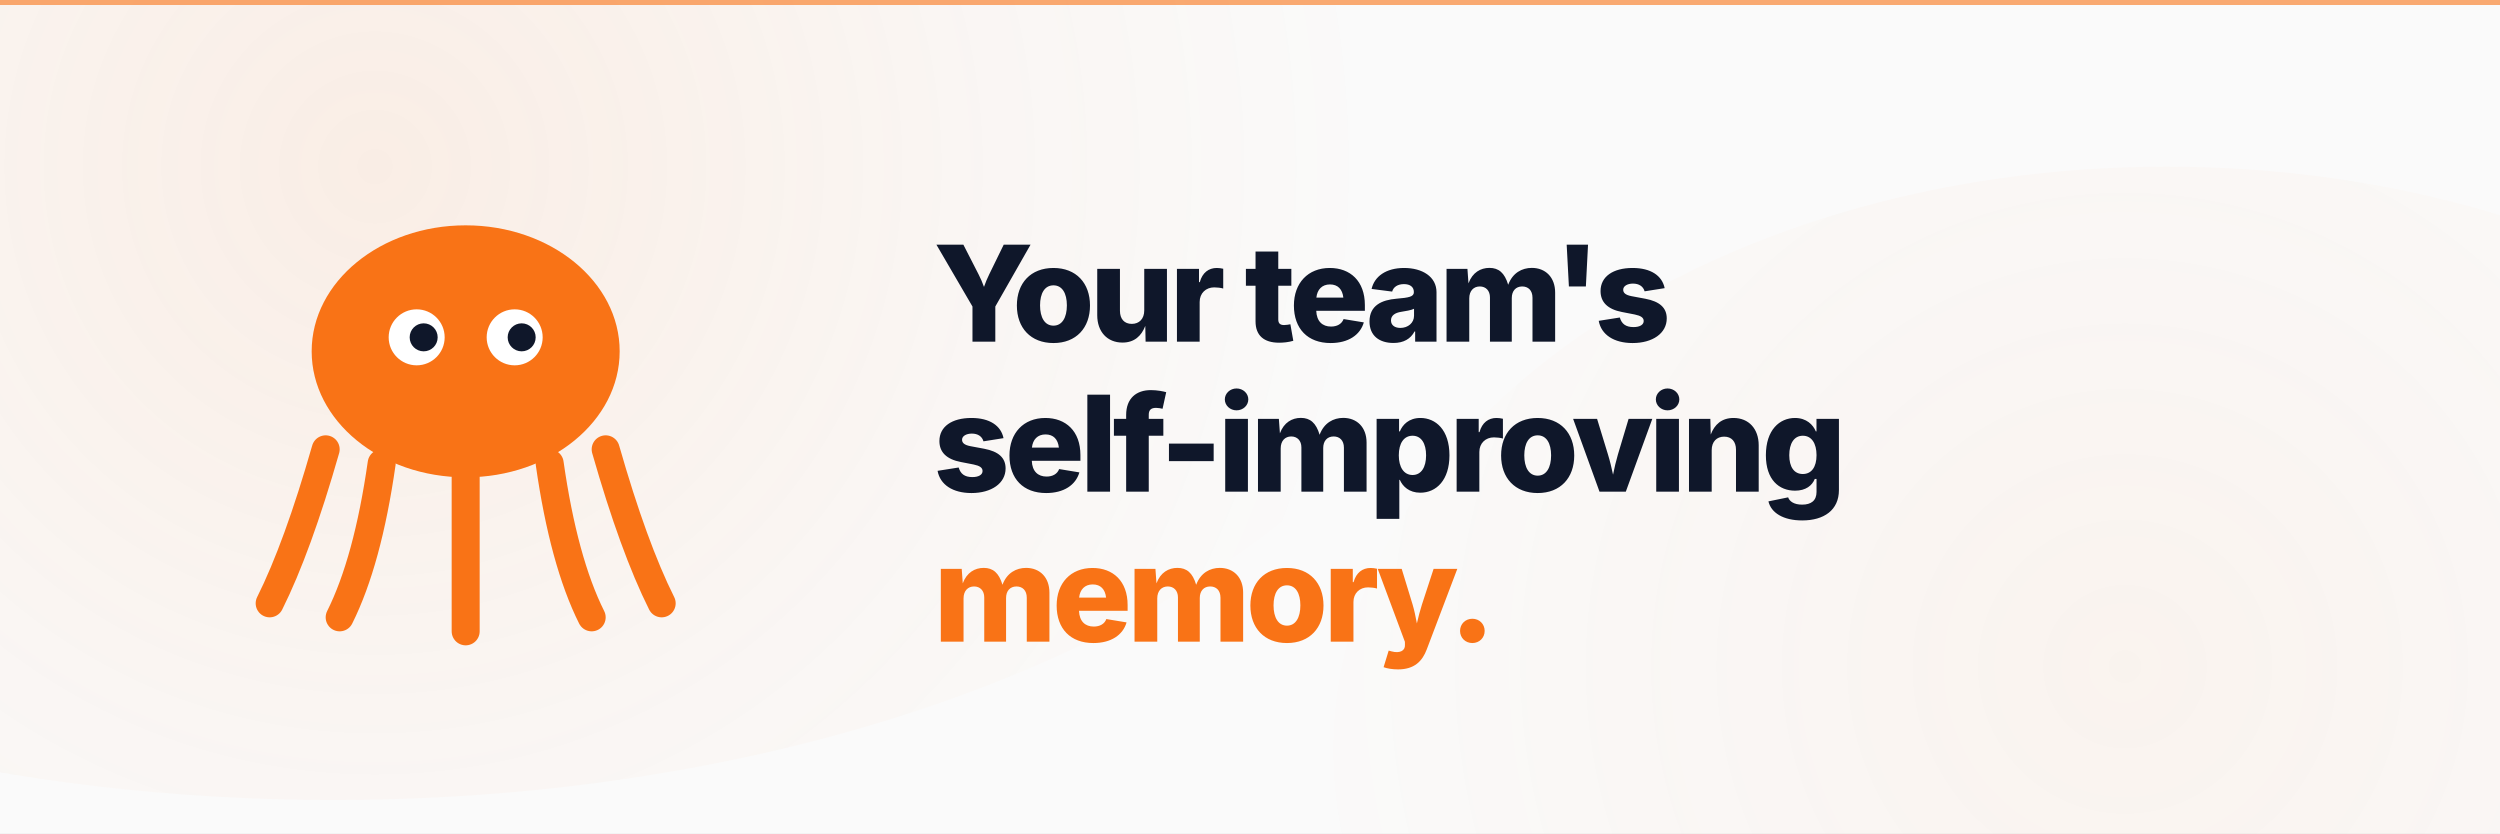
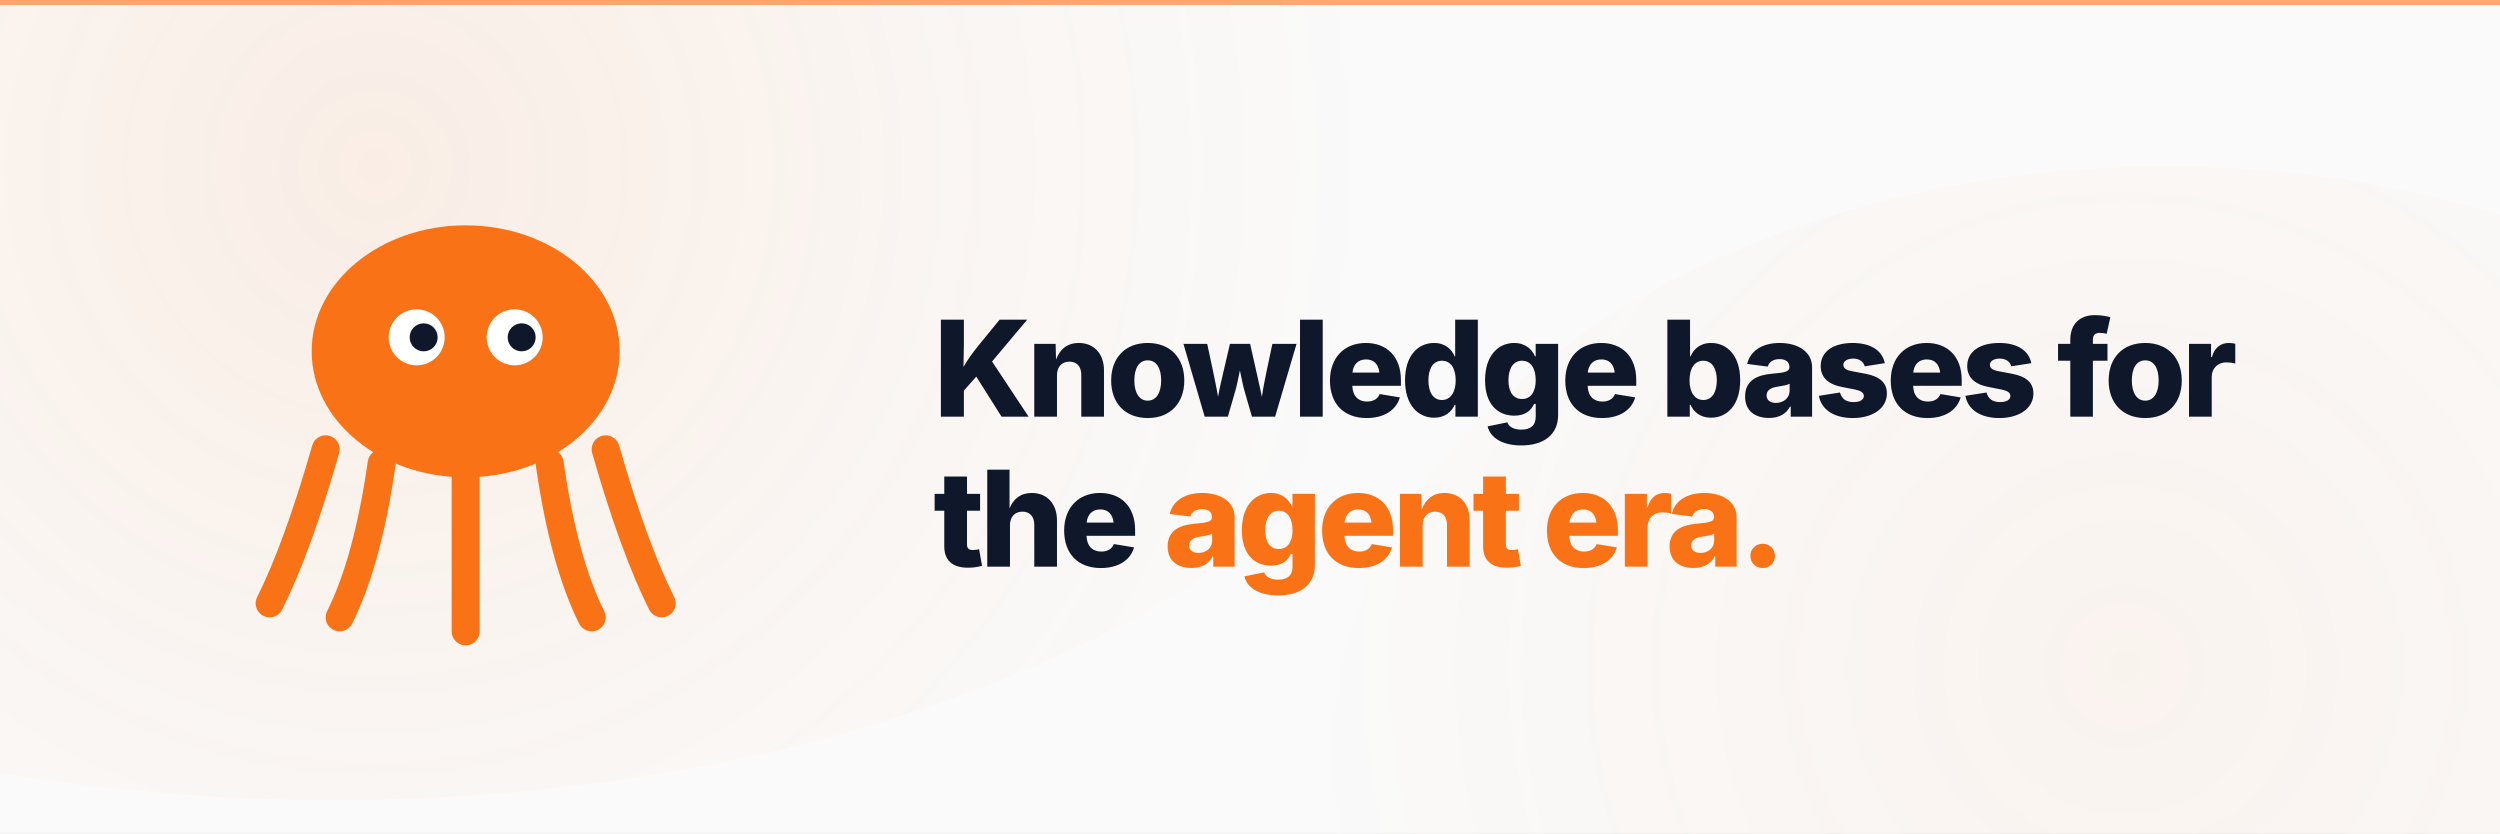
<svg xmlns="http://www.w3.org/2000/svg" viewBox="0 0 1500 500" width="1500" height="500">
  <defs>
    <radialGradient id="warm-glow" gradientUnits="userSpaceOnUse" cx="225" cy="100" r="600">
      <stop offset="0%" stop-color="#F97316" stop-opacity="0.09" />
      <stop offset="60%" stop-color="#F97316" stop-opacity="0.03" />
      <stop offset="100%" stop-color="#F97316" stop-opacity="0" />
    </radialGradient>
    <radialGradient id="warm-glow-2" gradientUnits="userSpaceOnUse" cx="1275" cy="400" r="500">
      <stop offset="0%" stop-color="#F97316" stop-opacity="0.05" />
      <stop offset="100%" stop-color="#F97316" stop-opacity="0" />
    </radialGradient>
  </defs>
  <rect width="1500" height="500" fill="#FAFAFA" />
  <ellipse cx="200" cy="80" rx="700" ry="400" fill="url(#warm-glow)" />
  <ellipse cx="1300" cy="450" rx="500" ry="350" fill="url(#warm-glow-2)" />
  <g transform="translate(145, 110) scale(4.2)">
    <ellipse cx="32" cy="24" rx="22" ry="18" fill="#F97316" />
    <circle cx="25" cy="22" r="4" fill="#fff" />
    <circle cx="39" cy="22" r="4" fill="#fff" />
    <circle cx="26" cy="22" r="2" fill="#0F172A" />
    <circle cx="40" cy="22" r="2" fill="#0F172A" />
    <path d="M12 38 Q8 52 4 60" stroke="#F97316" stroke-width="4" stroke-linecap="round" fill="none" />
    <path d="M20 40 Q18 54 14 62" stroke="#F97316" stroke-width="4" stroke-linecap="round" fill="none" />
    <path d="M32 42 Q32 56 32 64" stroke="#F97316" stroke-width="4" stroke-linecap="round" fill="none" />
    <path d="M44 40 Q46 54 50 62" stroke="#F97316" stroke-width="4" stroke-linecap="round" fill="none" />
    <path d="M52 38 Q56 52 60 60" stroke="#F97316" stroke-width="4" stroke-linecap="round" fill="none" />
  </g>
-   <text x="560" y="205" font-family="system-ui, -apple-system, 'Segoe UI', sans-serif" font-size="80" font-weight="800" fill="#0F172A" letter-spacing="-3">Your team's</text>
-   <text x="560" y="295" font-family="system-ui, -apple-system, 'Segoe UI', sans-serif" font-size="80" font-weight="800" fill="#0F172A" letter-spacing="-3">self-improving</text>
-   <text x="560" y="385" font-family="system-ui, -apple-system, 'Segoe UI', sans-serif" font-size="80" font-weight="800" fill="#F97316" letter-spacing="-3">memory.</text>
+   <text x="560" y="250" font-family="system-ui, -apple-system, 'Segoe UI', sans-serif" font-size="80" font-weight="800" fill="#0F172A" letter-spacing="-3">Knowledge bases for</text>
+   <text x="560" y="340" font-family="system-ui, -apple-system, 'Segoe UI', sans-serif" font-size="80" font-weight="800" fill="#0F172A" letter-spacing="-3">the <tspan fill="#F97316">agent era.</tspan>
+   </text>
  <rect x="0" y="0" width="1500" height="3" fill="#F97316" opacity="0.6" />
</svg>
